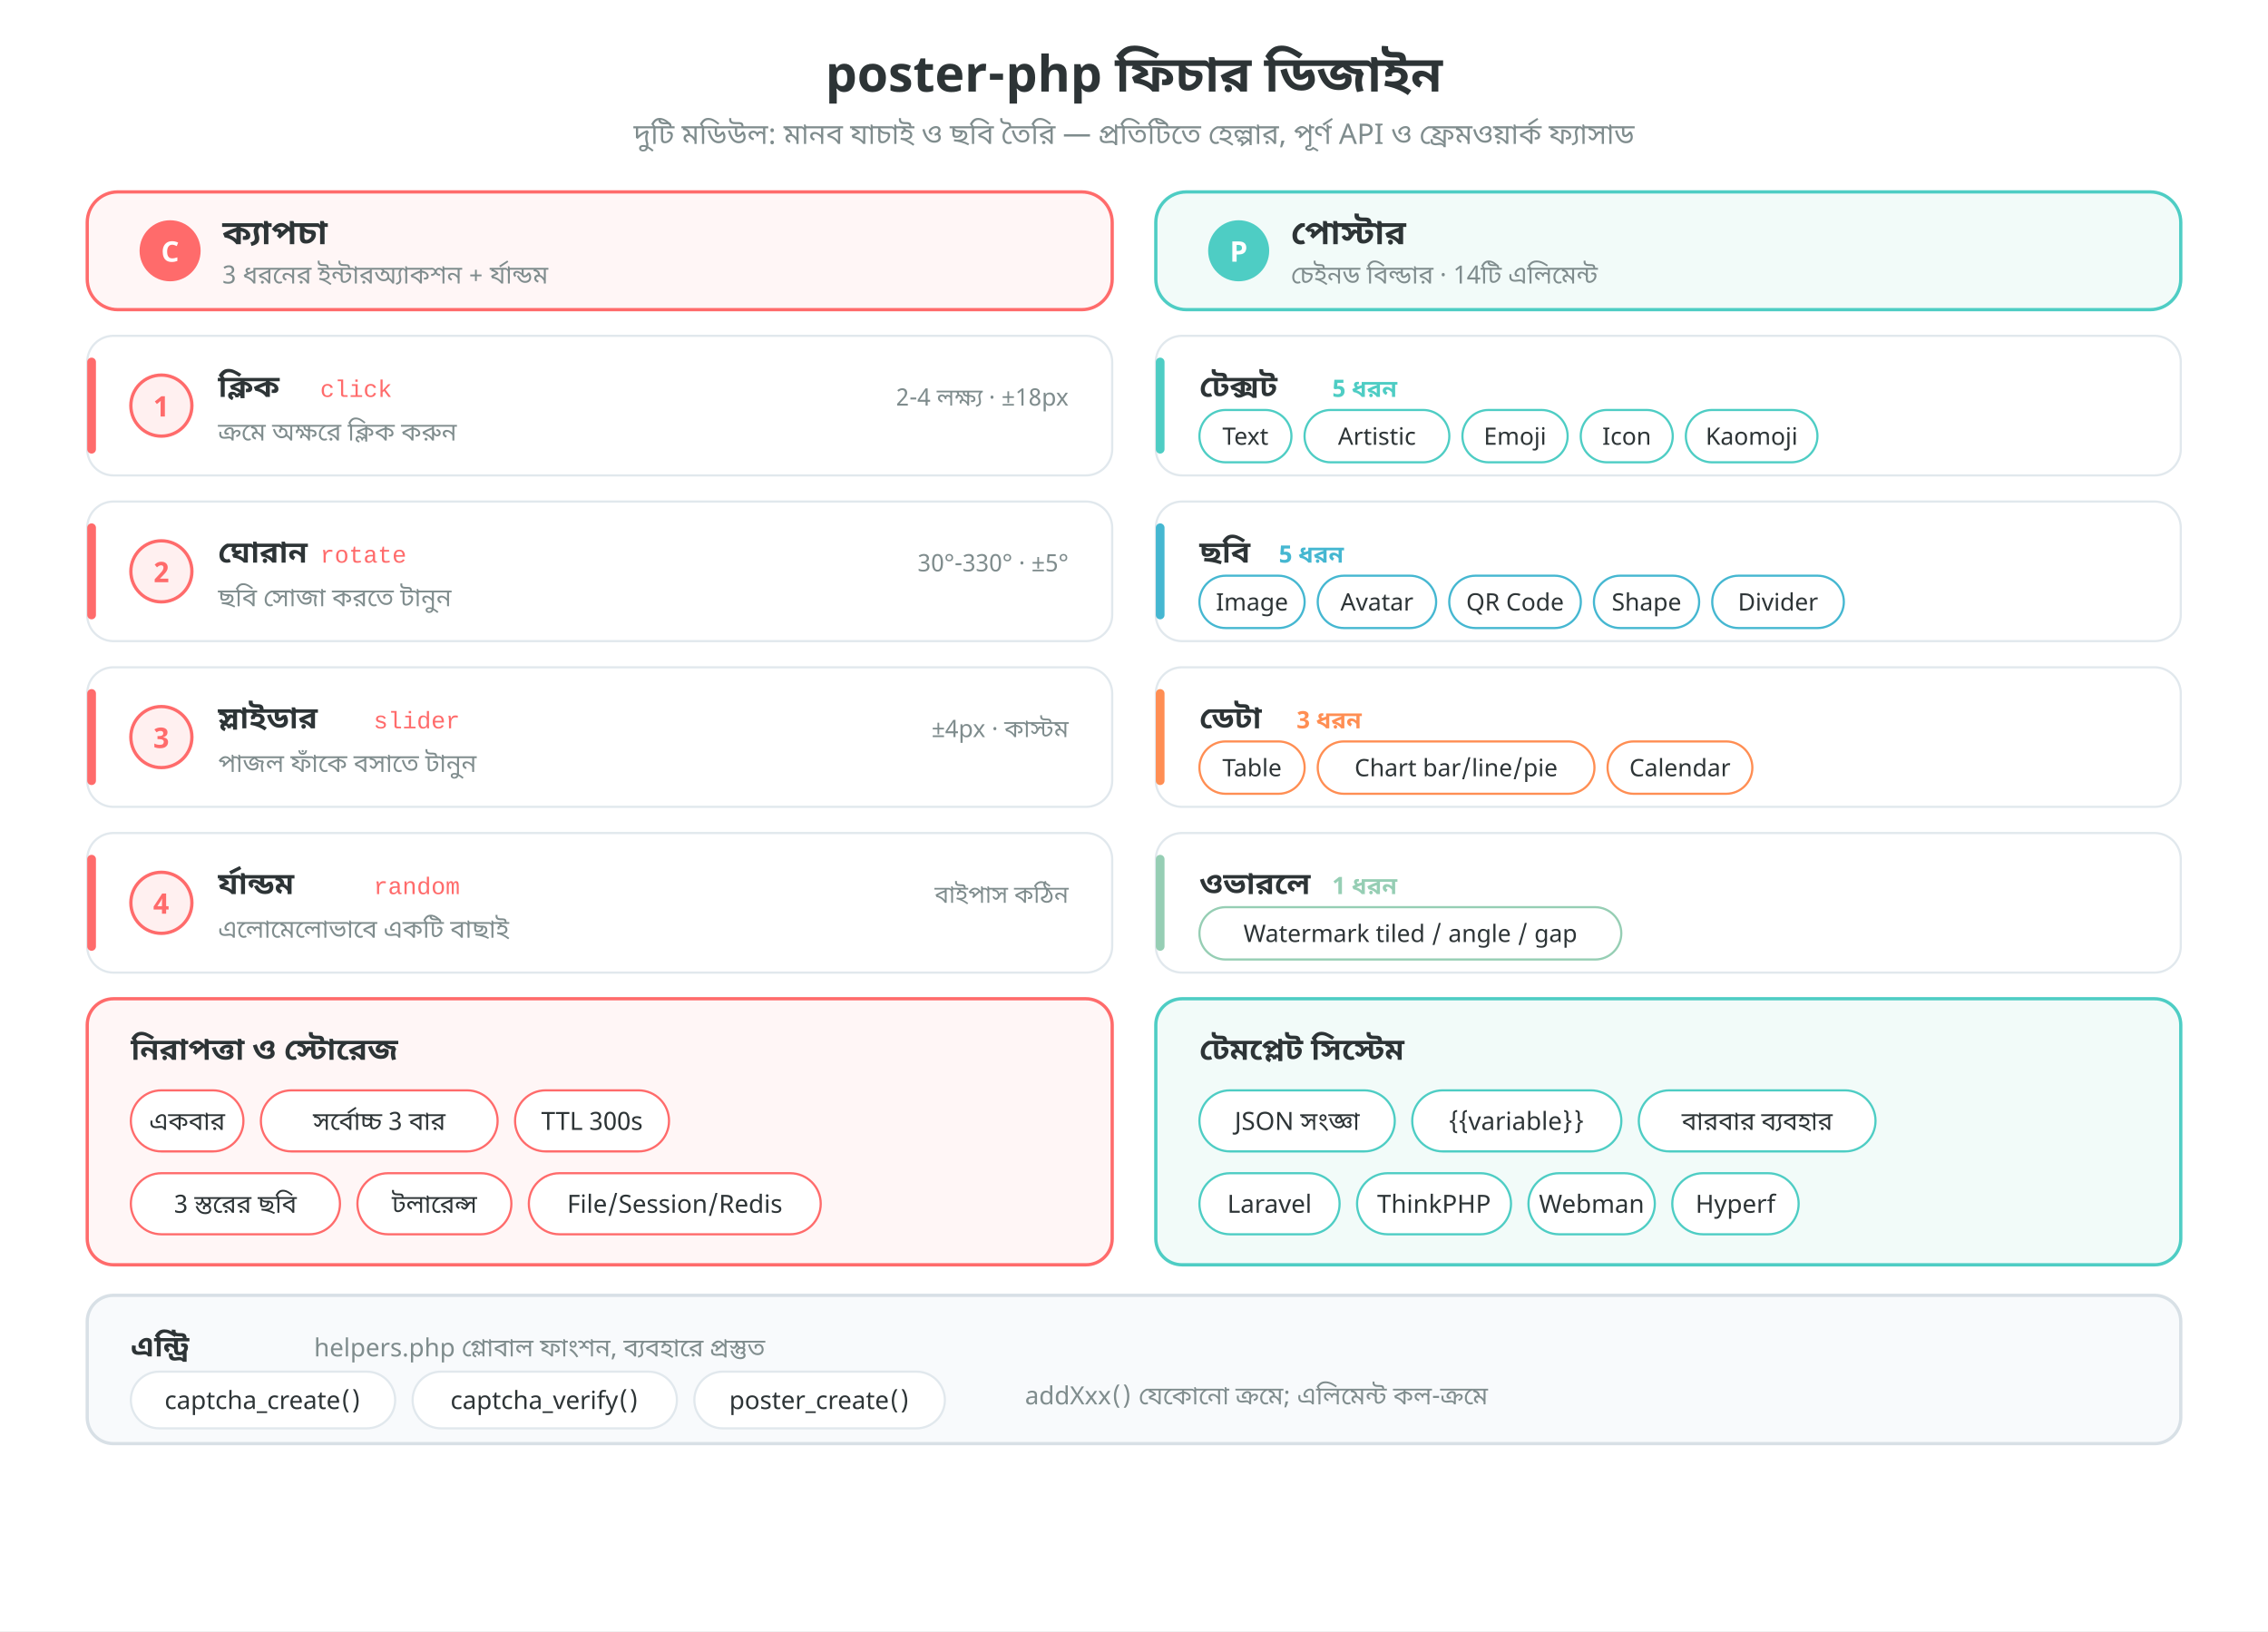
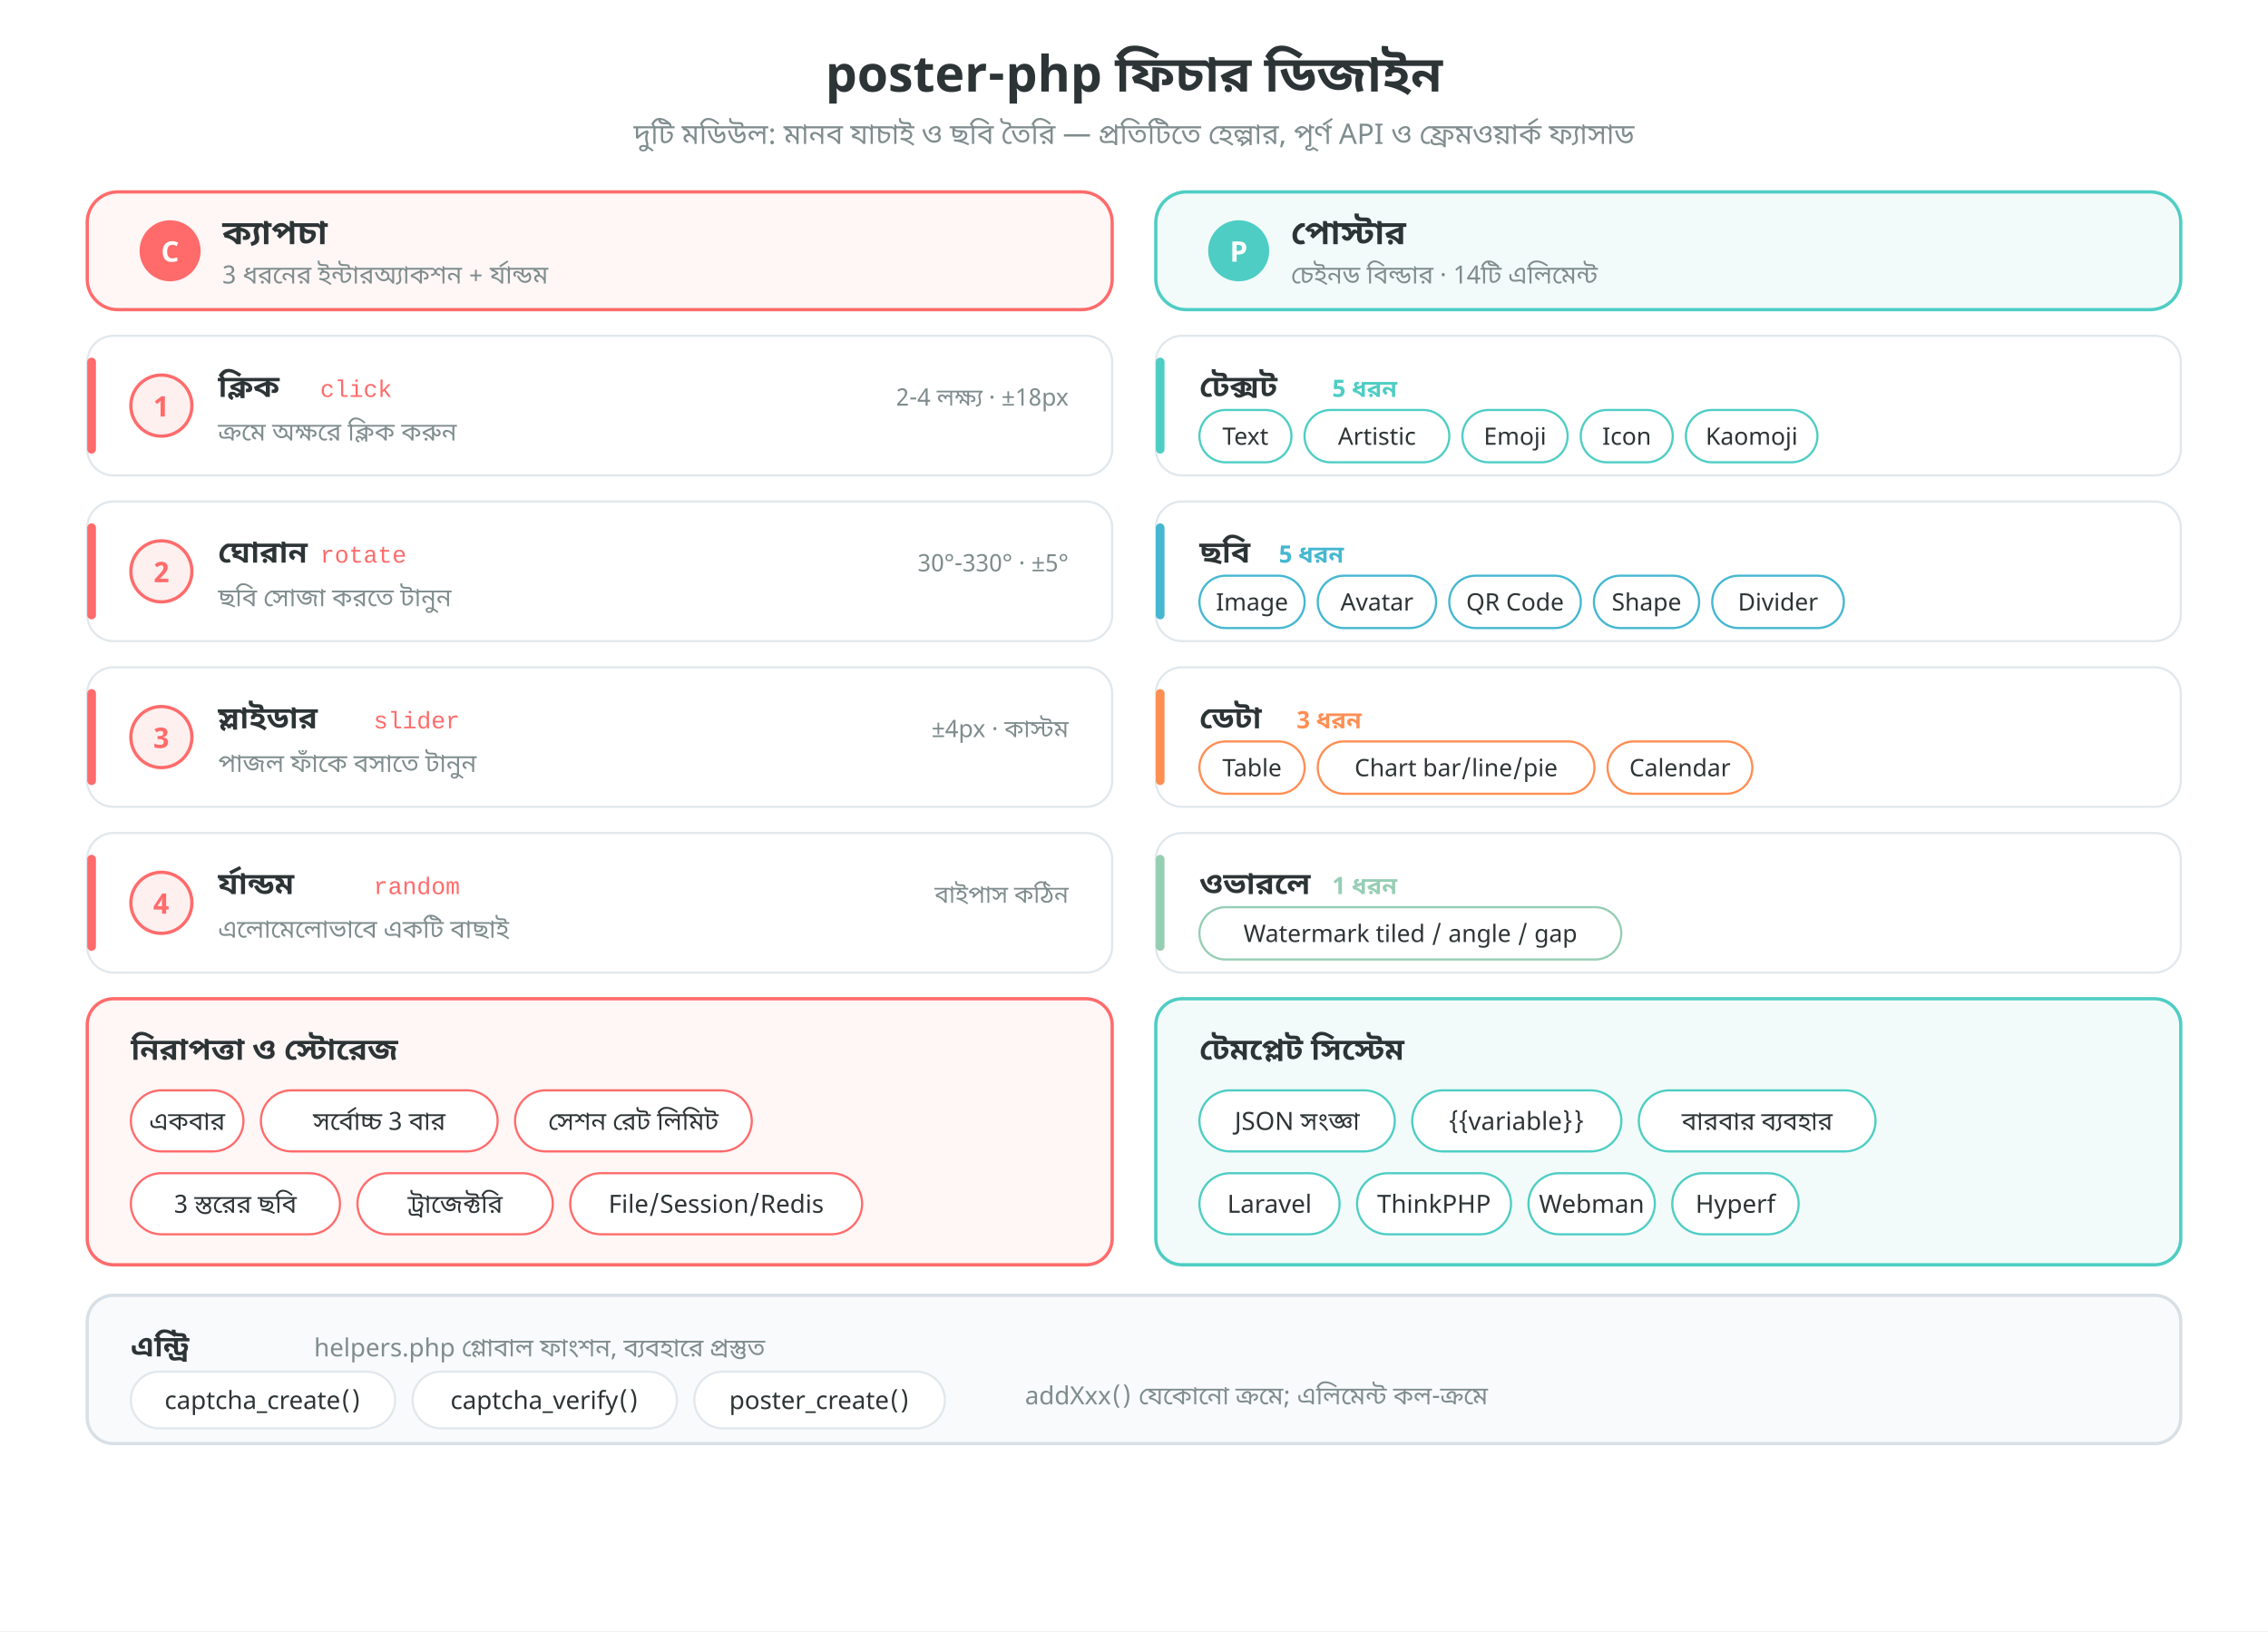
<svg xmlns="http://www.w3.org/2000/svg" viewBox="0 0 1040 748" width="1040" height="748" font-family="'Noto Sans Bengali','Nirmala UI',sans-serif" role="img" aria-label="poster-php ফিচার ডিজাইন">
  <defs>
    <marker id="arrow" viewBox="0 0 10 10" refX="9" refY="5" markerWidth="6" markerHeight="6" orient="auto">
      <path d="M0 0L10 5L0 10Z" fill="#B2BEC3" />
    </marker>
  </defs>
  <rect width="1040" height="748" fill="#FFFFFF" />
  <text x="520" y="42" font-size="23" fill="#2D3436" font-weight="700" text-anchor="middle">poster-php ফিচার ডিজাইন</text>
  <text x="520" y="66" font-size="13" fill="#7F8C8D" text-anchor="middle">দুটি মডিউল: মানব যাচাই ও ছবি তৈরি — প্রতিটিতে হেল্পার, পূর্ণ API ও ফ্রেমওয়ার্ক ফ্যাসাড</text>
  <rect x="40" y="88" width="470" height="54" rx="14" fill="#FFF6F6" stroke="#FF6B6B" stroke-width="1.5" />
  <circle cx="78" cy="115" r="14" fill="#FF6B6B" />
  <text x="78" y="120" font-size="13" fill="#FFFFFF" font-weight="700" text-anchor="middle">C</text>
  <text x="102" y="112" font-size="15.5" fill="#2D3436" font-weight="700">ক্যাপচা</text>
  <text x="102" y="130" font-size="11.5" fill="#7F8C8D">3 ধরনের ইন্টারঅ্যাকশন + র্যান্ডম</text>
  <rect x="530" y="88" width="470" height="54" rx="14" fill="#F2FBF9" stroke="#4ECDC4" stroke-width="1.5" />
  <circle cx="568" cy="115" r="14" fill="#4ECDC4" />
  <text x="568" y="120" font-size="13" fill="#FFFFFF" font-weight="700" text-anchor="middle">P</text>
  <text x="592" y="112" font-size="15.5" fill="#2D3436" font-weight="700">পোস্টার</text>
  <text x="592" y="130" font-size="11.5" fill="#7F8C8D">চেইনড বিল্ডার · 14টি এলিমেন্ট</text>
  <rect x="40" y="154" width="470" height="64" rx="12" fill="#FFFFFF" stroke="#E1E8ED" stroke-width="1" />
  <rect x="40" y="164" width="4" height="44" rx="2" fill="#FF6B6B" />
  <circle cx="74" cy="186" r="14" fill="#FFF0F0" stroke="#FF6B6B" stroke-width="1.5" />
  <text x="74" y="191" font-size="13" fill="#FF6B6B" font-weight="700" text-anchor="middle">1</text>
  <text x="100" y="182" font-size="14" fill="#2D3436" font-weight="600">ক্লিক</text>
  <text x="146.81" y="182" font-size="11" fill="#FF6B6B" font-family="'SFMono-Regular',Consolas,'Liberation Mono',Menlo,monospace">click</text>
  <text x="100" y="202" font-size="11.5" fill="#7F8C8D">ক্রমে অক্ষরে ক্লিক করুন</text>
  <text x="490" y="186" font-size="11" fill="#7F8C8D" text-anchor="end">2-4 লক্ষ্য · ±18px</text>
  <rect x="40" y="230" width="470" height="64" rx="12" fill="#FFFFFF" stroke="#E1E8ED" stroke-width="1" />
  <rect x="40" y="240" width="4" height="44" rx="2" fill="#FF6B6B" />
  <circle cx="74" cy="262" r="14" fill="#FFF0F0" stroke="#FF6B6B" stroke-width="1.5" />
  <text x="74" y="267" font-size="13" fill="#FF6B6B" font-weight="700" text-anchor="middle">2</text>
  <text x="100" y="258" font-size="14" fill="#2D3436" font-weight="600">ঘোরান</text>
  <text x="146.81" y="258" font-size="11" fill="#FF6B6B" font-family="'SFMono-Regular',Consolas,'Liberation Mono',Menlo,monospace">rotate</text>
  <text x="100" y="278" font-size="11.5" fill="#7F8C8D">ছবি সোজা করতে টানুন</text>
  <text x="490" y="262" font-size="11" fill="#7F8C8D" text-anchor="end">30°-330° · ±5°</text>
  <rect x="40" y="306" width="470" height="64" rx="12" fill="#FFFFFF" stroke="#E1E8ED" stroke-width="1" />
  <rect x="40" y="316" width="4" height="44" rx="2" fill="#FF6B6B" />
  <circle cx="74" cy="338" r="14" fill="#FFF0F0" stroke="#FF6B6B" stroke-width="1.5" />
  <text x="74" y="343" font-size="13" fill="#FF6B6B" font-weight="700" text-anchor="middle">3</text>
  <text x="100" y="334" font-size="14" fill="#2D3436" font-weight="600">স্লাইডার</text>
  <text x="171.3" y="334" font-size="11" fill="#FF6B6B" font-family="'SFMono-Regular',Consolas,'Liberation Mono',Menlo,monospace">slider</text>
  <text x="100" y="354" font-size="11.5" fill="#7F8C8D">পাজল ফাঁকে বসাতে টানুন</text>
  <text x="490" y="338" font-size="11" fill="#7F8C8D" text-anchor="end">±4px · কাস্টম</text>
  <rect x="40" y="382" width="470" height="64" rx="12" fill="#FFFFFF" stroke="#E1E8ED" stroke-width="1" />
  <rect x="40" y="392" width="4" height="44" rx="2" fill="#FF6B6B" />
  <circle cx="74" cy="414" r="14" fill="#FFF0F0" stroke="#FF6B6B" stroke-width="1.5" />
  <text x="74" y="419" font-size="13" fill="#FF6B6B" font-weight="700" text-anchor="middle">4</text>
  <text x="100" y="410" font-size="14" fill="#2D3436" font-weight="600">র্যান্ডম</text>
  <text x="171.3" y="410" font-size="11" fill="#FF6B6B" font-family="'SFMono-Regular',Consolas,'Liberation Mono',Menlo,monospace">random</text>
  <text x="100" y="430" font-size="11.5" fill="#7F8C8D">এলোমেলোভাবে একটি বাছাই</text>
  <text x="490" y="414" font-size="11" fill="#7F8C8D" text-anchor="end">বাইপাস কঠিন</text>
  <rect x="40" y="458" width="470" height="122" rx="12" fill="#FFF6F6" stroke="#FF6B6B" stroke-width="1.5" />
  <text x="60" y="486" font-size="14" fill="#2D3436" font-weight="700">নিরাপত্তা ও স্টোরেজ</text>
  <rect x="60" y="500" width="51.63" height="28" rx="14" fill="#FFFFFF" stroke="#FF6B6B" stroke-width="1" />
  <text x="85.81" y="518.14" font-size="11.5" fill="#2D3436" text-anchor="middle">একবার</text>
  <rect x="119.63" y="500" width="108.55" height="28" rx="14" fill="#FFFFFF" stroke="#FF6B6B" stroke-width="1" />
  <text x="173.9" y="518.14" font-size="11.5" fill="#2D3436" text-anchor="middle">সর্বোচ্চ 3 বার</text>
-   <rect x="236.18" y="500" width="70.6" height="28" rx="14" fill="#FFFFFF" stroke="#FF6B6B" stroke-width="1" />
-   <text x="271.48" y="518.14" font-size="11.5" fill="#2D3436" text-anchor="middle">TTL 300s</text>
+   <rect x="236.18" y="500" width="108.55" height="28" rx="14" fill="#FFFFFF" stroke="#FF6B6B" stroke-width="1" />
+   <text x="290.45" y="518.14" font-size="11.5" fill="#2D3436" text-anchor="middle">সেশন রেট লিমিট</text>
  <rect x="60" y="538" width="95.9" height="28" rx="14" fill="#FFFFFF" stroke="#FF6B6B" stroke-width="1" />
  <text x="107.95" y="556.14" font-size="11.5" fill="#2D3436" text-anchor="middle">3 স্তরের ছবি</text>
-   <rect x="163.9" y="538" width="70.6" height="28" rx="14" fill="#FFFFFF" stroke="#FF6B6B" stroke-width="1" />
-   <text x="199.2" y="556.14" font-size="11.5" fill="#2D3436" text-anchor="middle">টলারেন্স</text>
-   <rect x="242.5" y="538" width="133.85" height="28" rx="14" fill="#FFFFFF" stroke="#FF6B6B" stroke-width="1" />
-   <text x="309.43" y="556.14" font-size="11.5" fill="#2D3436" text-anchor="middle">File/Session/Redis</text>
+   <rect x="163.9" y="538" width="89.58" height="28" rx="14" fill="#FFFFFF" stroke="#FF6B6B" stroke-width="1" />
+   <text x="208.69" y="556.14" font-size="11.5" fill="#2D3436" text-anchor="middle">ট্রাজেক্টরি</text>
+   <rect x="261.48" y="538" width="133.85" height="28" rx="14" fill="#FFFFFF" stroke="#FF6B6B" stroke-width="1" />
+   <text x="328.4" y="556.14" font-size="11.5" fill="#2D3436" text-anchor="middle">File/Session/Redis</text>
  <rect x="530" y="154" width="470" height="64" rx="12" fill="#FFFFFF" stroke="#E1E8ED" stroke-width="1" />
  <rect x="530" y="164" width="4" height="44" rx="2" fill="#4ECDC4" />
  <text x="550" y="182" font-size="14" fill="#2D3436" font-weight="600">টেক্সট</text>
  <text x="610.97" y="182" font-size="11" fill="#4ECDC4" font-weight="700">5 ধরন</text>
  <rect x="550" y="188" width="42.2" height="24" rx="12" fill="#FFFFFF" stroke="#4ECDC4" stroke-width="1" />
  <text x="571.1" y="203.96" font-size="11" fill="#2D3436" text-anchor="middle">Text</text>
  <rect x="598.2" y="188" width="66.4" height="24" rx="12" fill="#FFFFFF" stroke="#4ECDC4" stroke-width="1" />
  <text x="631.4" y="203.96" font-size="11" fill="#2D3436" text-anchor="middle">Artistic</text>
  <rect x="670.6" y="188" width="48.25" height="24" rx="12" fill="#FFFFFF" stroke="#4ECDC4" stroke-width="1" />
  <text x="694.73" y="203.96" font-size="11" fill="#2D3436" text-anchor="middle">Emoji</text>
  <rect x="724.85" y="188" width="42.2" height="24" rx="12" fill="#FFFFFF" stroke="#4ECDC4" stroke-width="1" />
  <text x="745.95" y="203.96" font-size="11" fill="#2D3436" text-anchor="middle">Icon</text>
  <rect x="773.05" y="188" width="60.35" height="24" rx="12" fill="#FFFFFF" stroke="#4ECDC4" stroke-width="1" />
  <text x="803.23" y="203.96" font-size="11" fill="#2D3436" text-anchor="middle">Kaomoji</text>
  <rect x="530" y="230" width="470" height="64" rx="12" fill="#FFFFFF" stroke="#E1E8ED" stroke-width="1" />
  <rect x="530" y="240" width="4" height="44" rx="2" fill="#45B7D1" />
  <text x="550" y="258" font-size="14" fill="#2D3436" font-weight="600">ছবি</text>
  <text x="586.49" y="258" font-size="11" fill="#45B7D1" font-weight="700">5 ধরন</text>
  <rect x="550" y="264" width="48.25" height="24" rx="12" fill="#FFFFFF" stroke="#45B7D1" stroke-width="1" />
  <text x="574.13" y="279.96" font-size="11" fill="#2D3436" text-anchor="middle">Image</text>
  <rect x="604.25" y="264" width="54.3" height="24" rx="12" fill="#FFFFFF" stroke="#45B7D1" stroke-width="1" />
  <text x="631.4" y="279.96" font-size="11" fill="#2D3436" text-anchor="middle">Avatar</text>
  <rect x="664.55" y="264" width="60.35" height="24" rx="12" fill="#FFFFFF" stroke="#45B7D1" stroke-width="1" />
  <text x="694.73" y="279.96" font-size="11" fill="#2D3436" text-anchor="middle">QR Code</text>
  <rect x="730.9" y="264" width="48.25" height="24" rx="12" fill="#FFFFFF" stroke="#45B7D1" stroke-width="1" />
  <text x="755.03" y="279.96" font-size="11" fill="#2D3436" text-anchor="middle">Shape</text>
  <rect x="785.15" y="264" width="60.35" height="24" rx="12" fill="#FFFFFF" stroke="#45B7D1" stroke-width="1" />
  <text x="815.33" y="279.96" font-size="11" fill="#2D3436" text-anchor="middle">Divider</text>
  <rect x="530" y="306" width="470" height="64" rx="12" fill="#FFFFFF" stroke="#E1E8ED" stroke-width="1" />
  <rect x="530" y="316" width="4" height="44" rx="2" fill="#FF8E53" />
  <text x="550" y="334" font-size="14" fill="#2D3436" font-weight="600">ডেটা</text>
  <text x="594.65" y="334" font-size="11" fill="#FF8E53" font-weight="700">3 ধরন</text>
  <rect x="550" y="340" width="48.25" height="24" rx="12" fill="#FFFFFF" stroke="#FF8E53" stroke-width="1" />
  <text x="574.13" y="355.96" font-size="11" fill="#2D3436" text-anchor="middle">Table</text>
  <rect x="604.25" y="340" width="126.9" height="24" rx="12" fill="#FFFFFF" stroke="#FF8E53" stroke-width="1" />
  <text x="667.7" y="355.96" font-size="11" fill="#2D3436" text-anchor="middle">Chart bar/line/pie</text>
  <rect x="737.15" y="340" width="66.4" height="24" rx="12" fill="#FFFFFF" stroke="#FF8E53" stroke-width="1" />
  <text x="770.35" y="355.96" font-size="11" fill="#2D3436" text-anchor="middle">Calendar</text>
  <rect x="530" y="382" width="470" height="64" rx="12" fill="#FFFFFF" stroke="#E1E8ED" stroke-width="1" />
  <rect x="530" y="392" width="4" height="44" rx="2" fill="#96CEB4" />
  <text x="550" y="410" font-size="14" fill="#2D3436" font-weight="600">ওভারলে</text>
  <text x="610.97" y="410" font-size="11" fill="#96CEB4" font-weight="700">1 ধরন</text>
  <rect x="550" y="416" width="193.45" height="24" rx="12" fill="#FFFFFF" stroke="#96CEB4" stroke-width="1" />
  <text x="646.73" y="431.96" font-size="11" fill="#2D3436" text-anchor="middle">Watermark tiled / angle / gap</text>
  <rect x="530" y="458" width="470" height="122" rx="12" fill="#F2FBF9" stroke="#4ECDC4" stroke-width="1.5" />
  <text x="550" y="486" font-size="14" fill="#2D3436" font-weight="700">টেমপ্লেট সিস্টেম</text>
  <rect x="550" y="500" width="89.58" height="28" rx="14" fill="#FFFFFF" stroke="#4ECDC4" stroke-width="1" />
  <text x="594.79" y="518.14" font-size="11.5" fill="#2D3436" text-anchor="middle">JSON সংজ্ঞা</text>
  <rect x="647.58" y="500" width="95.9" height="28" rx="14" fill="#FFFFFF" stroke="#4ECDC4" stroke-width="1" />
  <text x="695.53" y="518.14" font-size="11.5" fill="#2D3436" text-anchor="middle">{{variable}}</text>
  <rect x="751.48" y="500" width="108.55" height="28" rx="14" fill="#FFFFFF" stroke="#4ECDC4" stroke-width="1" />
  <text x="805.75" y="518.14" font-size="11.5" fill="#2D3436" text-anchor="middle">বারবার ব্যবহার</text>
  <rect x="550" y="538" width="64.28" height="28" rx="14" fill="#FFFFFF" stroke="#4ECDC4" stroke-width="1" />
  <text x="582.14" y="556.14" font-size="11.5" fill="#2D3436" text-anchor="middle">Laravel</text>
  <rect x="622.28" y="538" width="70.6" height="28" rx="14" fill="#FFFFFF" stroke="#4ECDC4" stroke-width="1" />
  <text x="657.58" y="556.14" font-size="11.5" fill="#2D3436" text-anchor="middle">ThinkPHP</text>
  <rect x="700.88" y="538" width="57.95" height="28" rx="14" fill="#FFFFFF" stroke="#4ECDC4" stroke-width="1" />
  <text x="729.85" y="556.14" font-size="11.5" fill="#2D3436" text-anchor="middle">Webman</text>
  <rect x="766.83" y="538" width="57.95" height="28" rx="14" fill="#FFFFFF" stroke="#4ECDC4" stroke-width="1" />
  <text x="795.8" y="556.14" font-size="11.5" fill="#2D3436" text-anchor="middle">Hyperf</text>
  <rect x="40" y="594" width="960" height="68" rx="12" fill="#F8FAFC" stroke="#D8E0E6" stroke-width="1.5" />
  <text x="60" y="622" font-size="13.5" fill="#2D3436" font-weight="700">এন্ট্রি</text>
  <text x="144" y="622" font-size="11.5" fill="#7F8C8D">helpers.php গ্লোবাল ফাংশন, ব্যবহারে প্রস্তুত</text>
  <rect x="60" y="629" width="121.2" height="26" rx="13" fill="#FFFFFF" stroke="#E1E8ED" stroke-width="1" />
  <text x="120.6" y="646.14" font-size="11.5" fill="#2D3436" text-anchor="middle">captcha_create()</text>
  <rect x="189.2" y="629" width="121.2" height="26" rx="13" fill="#FFFFFF" stroke="#E1E8ED" stroke-width="1" />
  <text x="249.8" y="646.14" font-size="11.5" fill="#2D3436" text-anchor="middle">captcha_verify()</text>
  <rect x="318.4" y="629" width="114.88" height="26" rx="13" fill="#FFFFFF" stroke="#E1E8ED" stroke-width="1" />
  <text x="375.84" y="646.14" font-size="11.5" fill="#2D3436" text-anchor="middle">poster_create()</text>
  <text x="470" y="644" font-size="11.5" fill="#7F8C8D">addXxx() যেকোনো ক্রমে; এলিমেন্ট কল-ক্রমে</text>
</svg>
